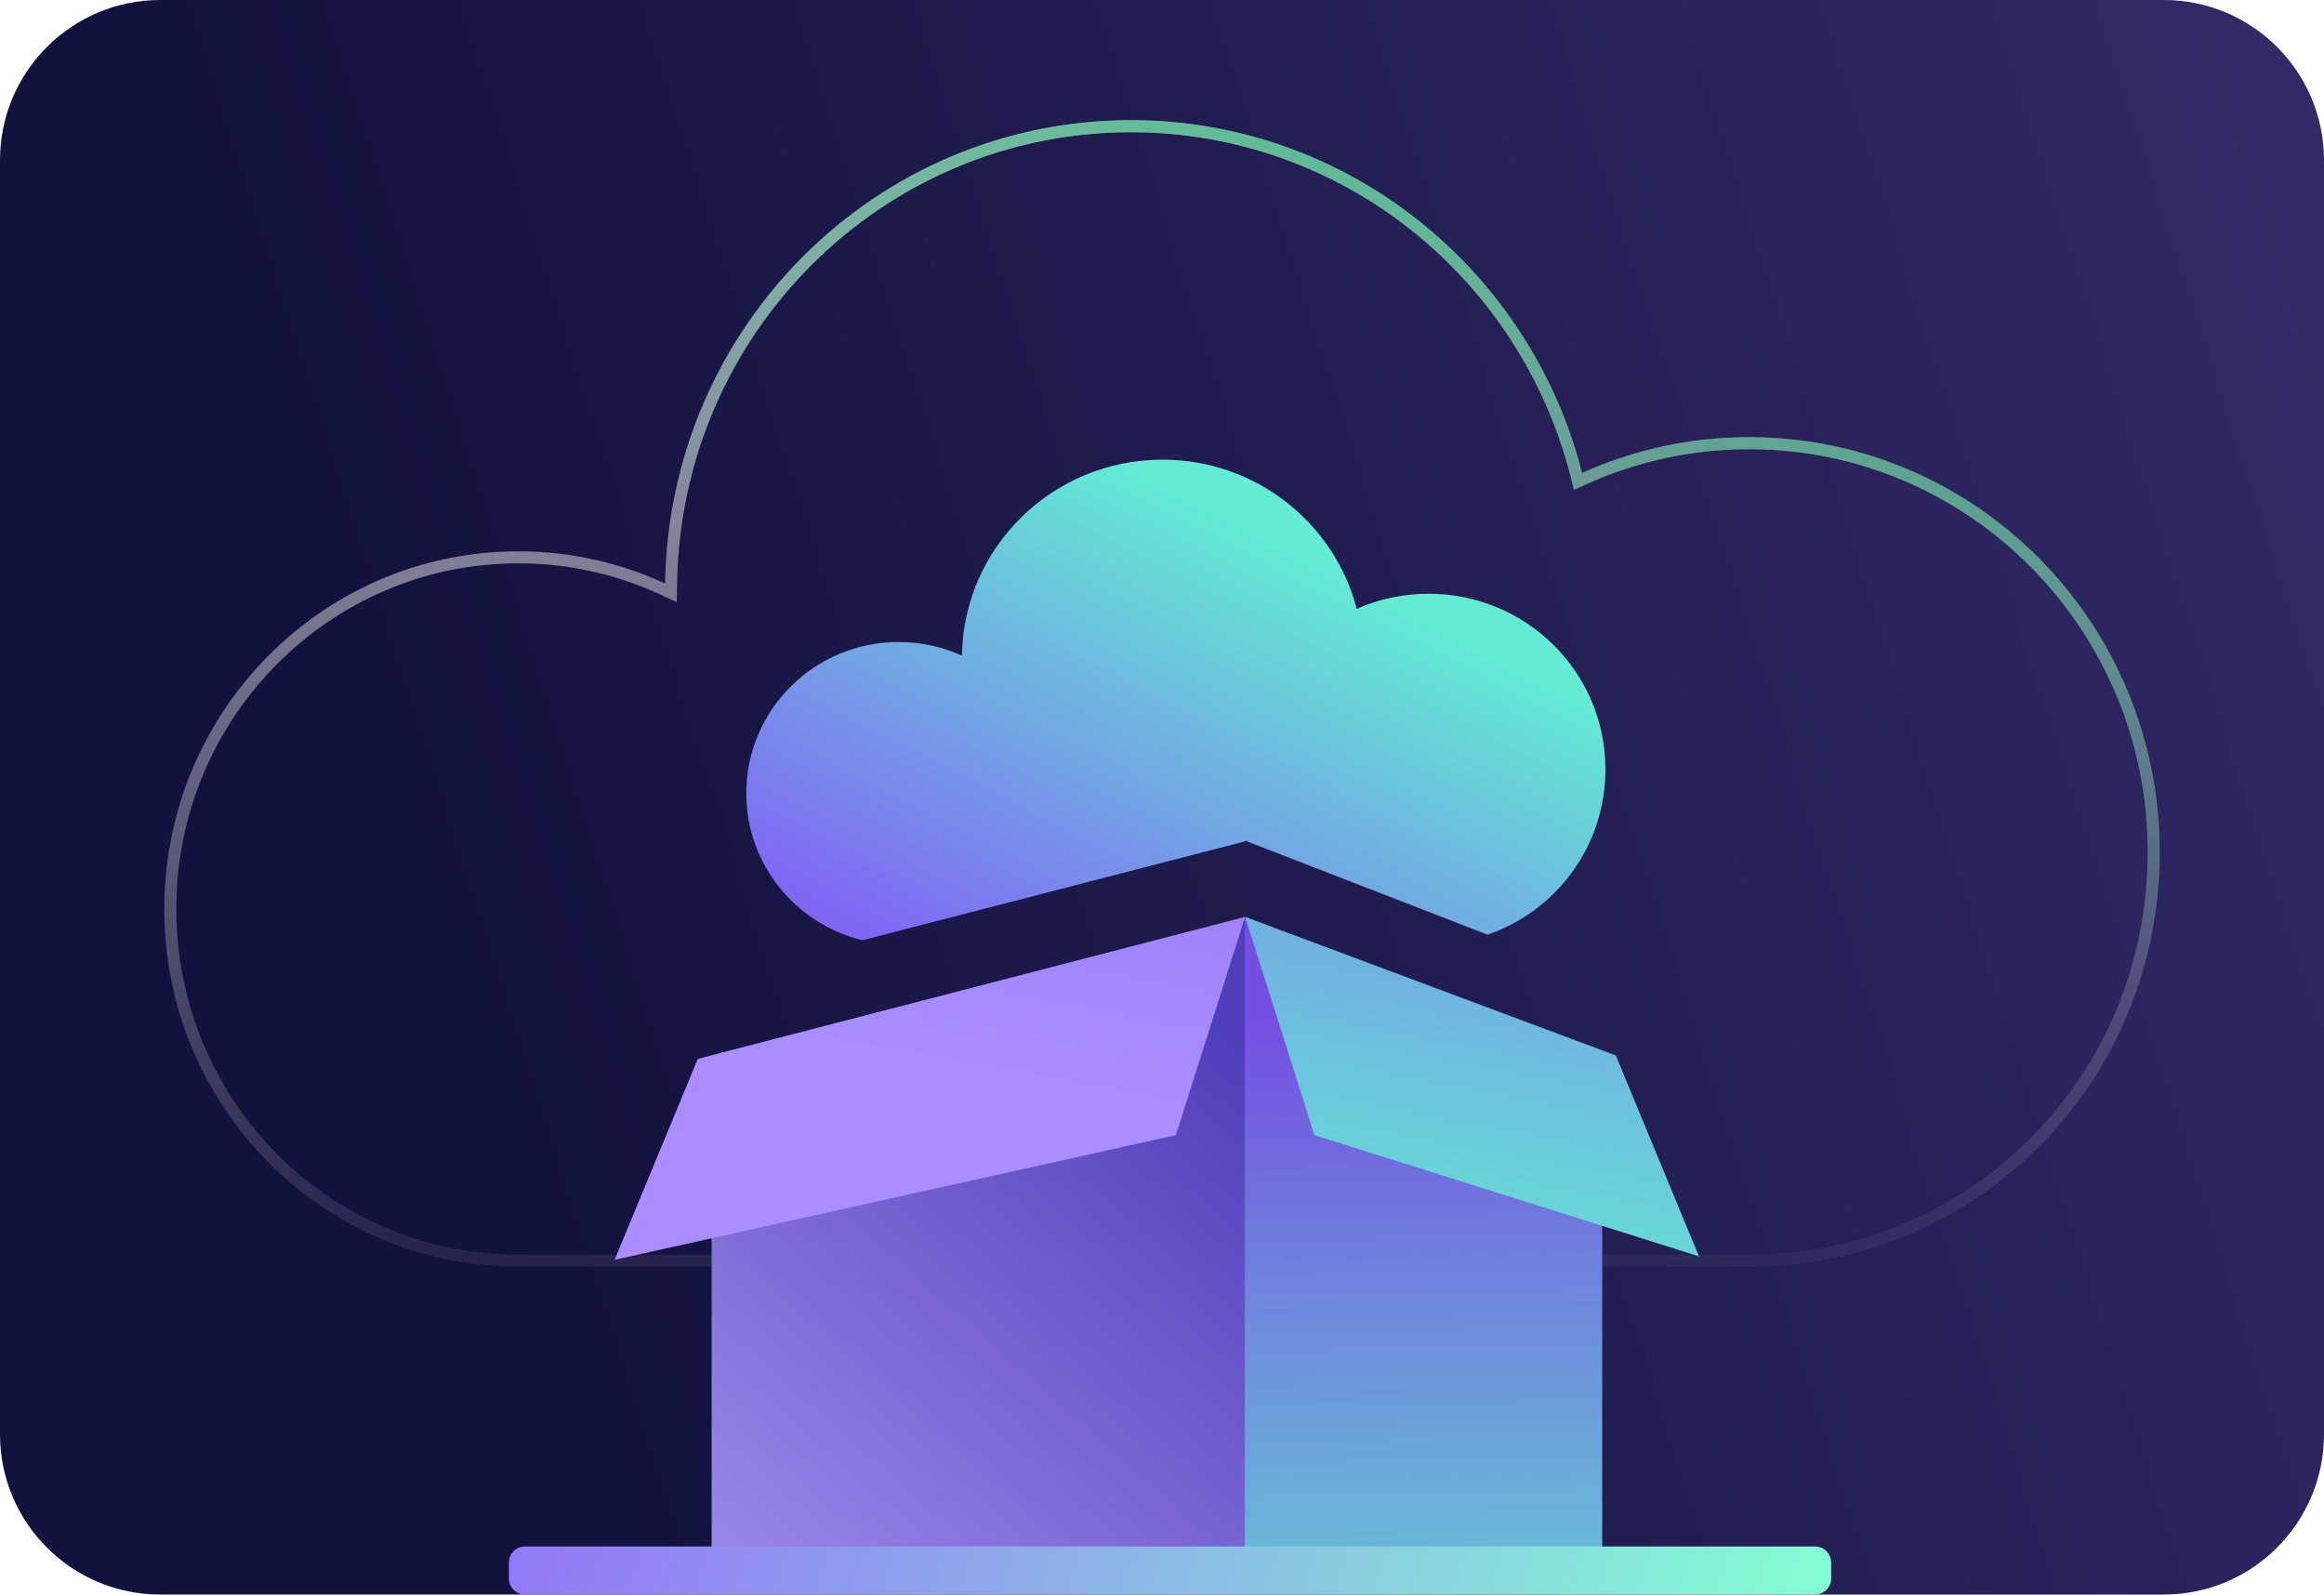
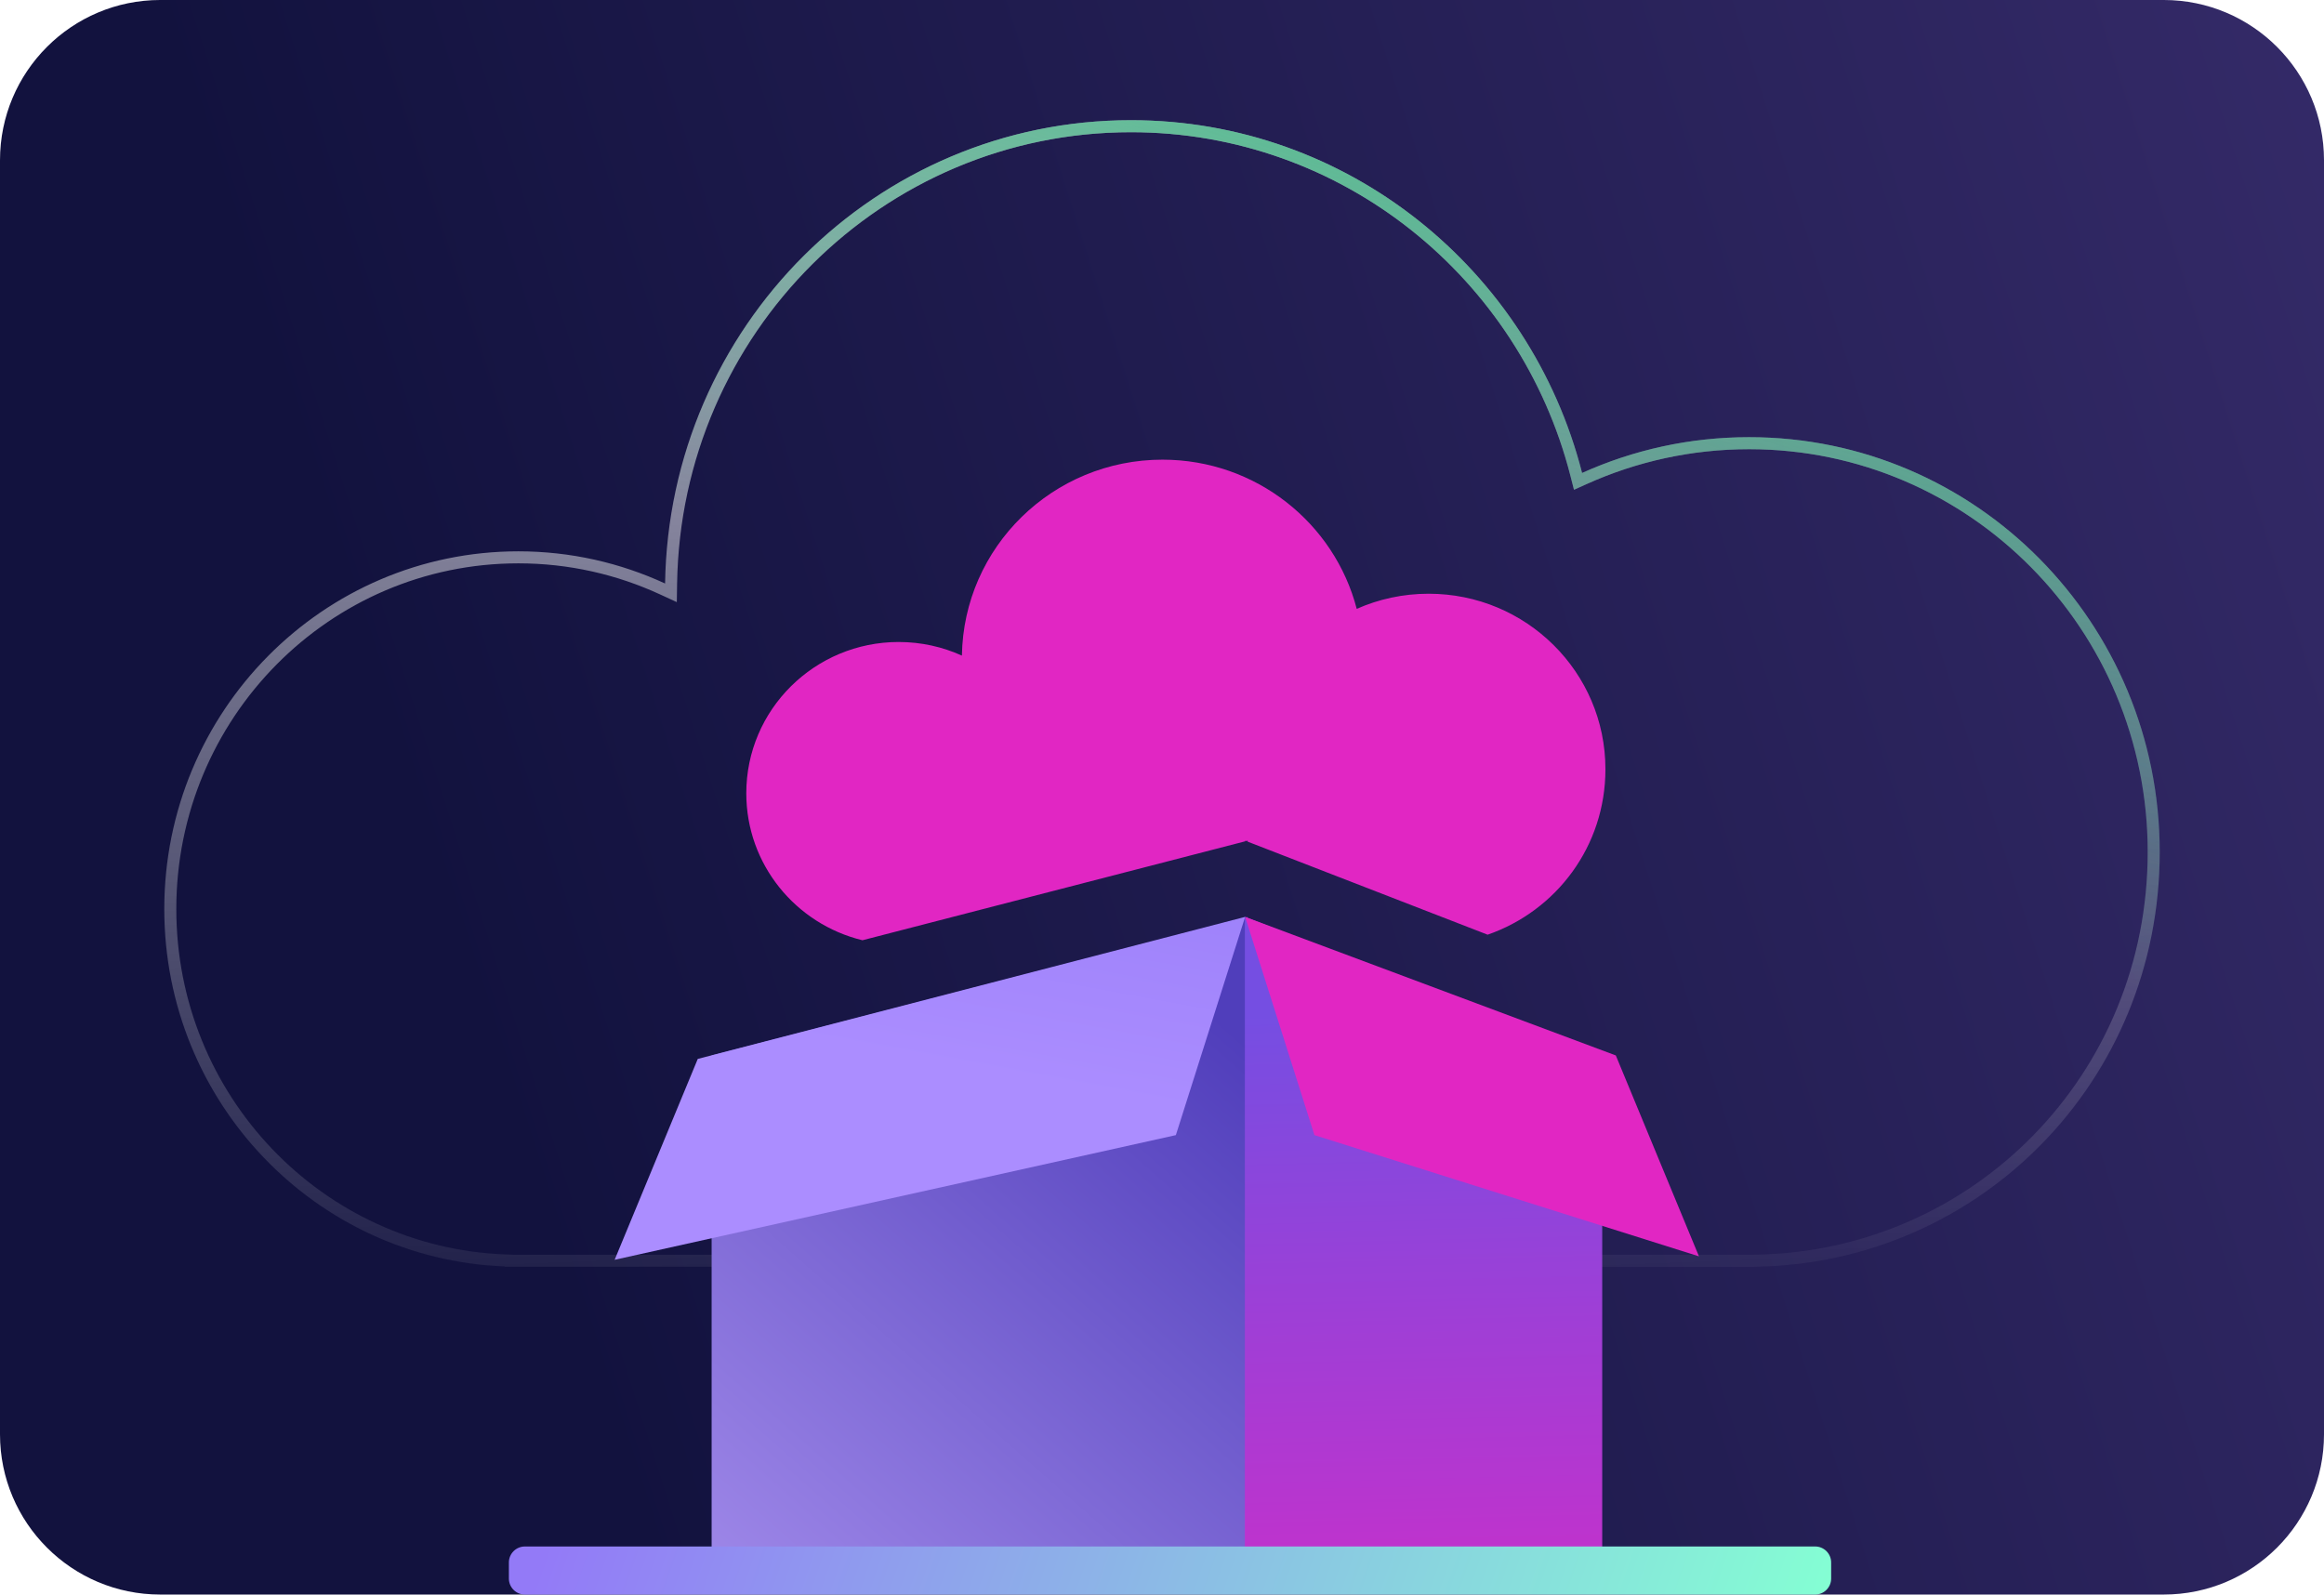
<svg xmlns="http://www.w3.org/2000/svg" width="76.729mm" height="52.652mm" viewBox="0 0 76.729 52.652" version="1.1" id="svg5" xml:space="preserve">
  <defs id="defs2">
    <linearGradient id="paint0_linear_660_2433" x1="140.381" y1="-5.351" x2="146.668" y2="158.246" gradientUnits="userSpaceOnUse">
      <stop stop-color="white" stop-opacity="0.7" id="stop177" />
      <stop offset="0.977" stop-color="white" stop-opacity="0" id="stop179" />
    </linearGradient>
    <linearGradient id="paint1_linear_660_2433" x1="259.125" y1="-6.766" x2="223.214" y2="101.926" gradientUnits="userSpaceOnUse">
      <stop stop-color="#26C076" id="stop182" />
      <stop offset="1" stop-color="#26C076" stop-opacity="0" id="stop184" />
    </linearGradient>
    <linearGradient id="paint2_linear_660_2433" x1="164.271" y1="65.276" x2="130.422" y2="130.65" gradientUnits="userSpaceOnUse">
-       <stop stop-color="#63ECD3" id="stop187" />
-       <stop offset="1" stop-color="#835AF7" id="stop189" />
+       <stop stop-color="#E126C3" id="stop187" />
+       <stop offset="1" stop-color="#E126C3" id="stop189" />
    </linearGradient>
    <linearGradient id="paint3_linear_660_2433" x1="79.108" y1="218.307" x2="154.754" y2="132.551" gradientUnits="userSpaceOnUse">
      <stop stop-color="#AF97F2" id="stop192" />
      <stop offset="1" stop-color="#503EBB" id="stop194" />
    </linearGradient>
    <linearGradient id="paint4_linear_660_2433" x1="157.352" y1="210.526" x2="155.001" y2="111.217" gradientUnits="userSpaceOnUse">
-       <stop stop-color="#63ECD3" id="stop197" />
+       <stop stop-color="#E126C3" id="stop197" />
      <stop offset="1" stop-color="#754EE2" id="stop199" />
    </linearGradient>
    <linearGradient id="paint5_linear_660_2433" x1="111.098" y1="-9.943" x2="87.765" y2="116.144" gradientUnits="userSpaceOnUse">
      <stop stop-color="#6A56E7" id="stop202" />
      <stop offset="1" stop-color="#AB8DFF" id="stop204" />
    </linearGradient>
    <linearGradient id="paint6_linear_660_2433" x1="173.348" y1="154.761" x2="194.478" y2="43.512" gradientUnits="userSpaceOnUse">
-       <stop stop-color="#63ECD3" id="stop207" />
-       <stop offset="1" stop-color="#835AF7" id="stop209" />
+       <stop stop-color="#E126C3" id="stop207" />
+       <stop offset="1" stop-color="#E126C3" id="stop209" />
    </linearGradient>
    <linearGradient id="paint7_linear_660_2433" x1="-2.776" y1="-0.24" x2="142.897" y2="-50.503" gradientUnits="userSpaceOnUse">
      <stop stop-color="#84FFD3" id="stop212" />
      <stop offset="1" stop-color="#937AF7" id="stop214" />
    </linearGradient>
    <linearGradient id="paint0_linear_660_2428" x1="77.27" y1="185.852" x2="395.906" y2="84.018" gradientUnits="userSpaceOnUse">
      <stop stop-color="#12123E" id="stop259" />
      <stop offset="1" stop-color="#3E3174" id="stop261" />
    </linearGradient>
  </defs>
  <g id="layer1" transform="translate(-28.50663,-150.0411)">
    <g style="fill:none" id="g274" transform="matrix(0.2645833,0,0,0.2645833,28.50663,150.0409)">
      <rect y="0" width="290" height="199" rx="20" fill="url(#paint0_linear_660_2428)" id="rect257" x="0" style="fill:url(#paint0_linear_660_2428)" />
      <g style="fill:none" id="g255" transform="translate(20.5,15.00049)">
        <path d="m 62.178,58.501 1.046,0.482 0.018,-1.152 C 63.724,26.216 89.234,0.75 120.621,0.75 c 26.724,0 49.189,18.459 55.573,43.459 l 0.221,0.865 0.814,-0.366 c 6.274,-2.824 13.22,-4.398 20.534,-4.398 27.874,0 50.487,22.834 50.487,51.018 0,28.185 -22.108,50.505 -49.557,51.005 l -0.668,0.013 H 43.535 l 0.002,-0.005 -0.996,-0.038 C 19.322,141.427 0.75,122.141 0.75,98.449 c 0,-24.25 19.455,-43.893 43.436,-43.893 6.421,0 12.508,1.419 17.992,3.945 z" stroke="url(#paint0_linear_660_2433)" stroke-width="1.5" id="path161" style="stroke:url(#paint0_linear_660_2433)" />
        <path d="m 62.178,58.501 1.046,0.482 0.018,-1.152 C 63.724,26.216 89.234,0.75 120.621,0.75 c 26.724,0 49.189,18.459 55.573,43.459 l 0.221,0.865 0.814,-0.366 c 6.274,-2.824 13.22,-4.398 20.534,-4.398 27.874,0 50.487,22.834 50.487,51.018 0,28.185 -22.108,50.505 -49.557,51.005 l -0.668,0.013 H 43.535 l 0.002,-0.005 -0.996,-0.038 C 19.322,141.427 0.75,122.141 0.75,98.449 c 0,-24.25 19.455,-43.893 43.436,-43.893 6.421,0 12.508,1.419 17.992,3.945 z" stroke="url(#paint1_linear_660_2433)" stroke-width="1.5" id="path163" style="stroke:url(#paint1_linear_660_2433)" />
        <path fill-rule="evenodd" clip-rule="evenodd" d="m 91.65,65.121 c -10.507,0 -19.025,8.453 -19.025,18.882 0,8.88 6.176,16.324 14.497,18.34 L 134.875,89.998 v -0.081 l 0.126,0.049 0.189,-0.049 v 0.122 l 29.943,11.611 c 8.564,-2.976 14.7,-11.02 14.7,-20.658 0,-12.092 -9.877,-21.895 -22.06,-21.895 -3.196,0 -6.232,0.676 -8.974,1.888 -2.783,-10.708 -12.581,-18.619 -24.24,-18.619 -13.694,0 -24.817,10.913 -25.028,24.454 -2.402,-1.087 -5.069,-1.698 -7.882,-1.698 z" fill="url(#paint2_linear_660_2433)" id="path165" style="fill:url(#paint2_linear_660_2433)" />
        <path d="M 68.301,116.719 135.19,99.427 v 79.551 c 0,1.241 -0.321,2.431 -0.891,3.309 -0.57,0.878 -1.343,1.371 -2.15,1.371 H 71.341 c -0.806,0 -1.58,-0.493 -2.15,-1.371 -0.57,-0.878 -0.89,-2.068 -0.89,-3.309 z" fill="url(#paint3_linear_660_2433)" id="path167" style="fill:url(#paint3_linear_660_2433)" />
        <path d="m 134.84,99.427 44.592,17.292 v 62.259 c 0,1.241 -0.522,2.431 -1.451,3.309 -0.929,0.878 -2.189,1.371 -3.503,1.371 H 134.84 Z" fill="url(#paint4_linear_660_2433)" id="path169" style="fill:url(#paint4_linear_660_2433)" />
        <path d="M 66.572,117.151 134.874,99.427 126.229,126.662 56.197,142.224 Z" fill="url(#paint5_linear_660_2433)" id="path171" style="fill:url(#paint5_linear_660_2433)" />
        <path d="m 181.129,116.719 -46.255,-17.292 8.646,27.235 47.984,15.13 z" fill="url(#paint6_linear_660_2433)" id="path173" style="fill:url(#paint6_linear_660_2433)" />
        <rect width="165" height="6" rx="2" transform="matrix(-1,0,0,1,208,178)" fill="url(#paint7_linear_660_2433)" id="rect175" x="0" y="0" style="fill:url(#paint7_linear_660_2433)" />
      </g>
    </g>
  </g>
</svg>
